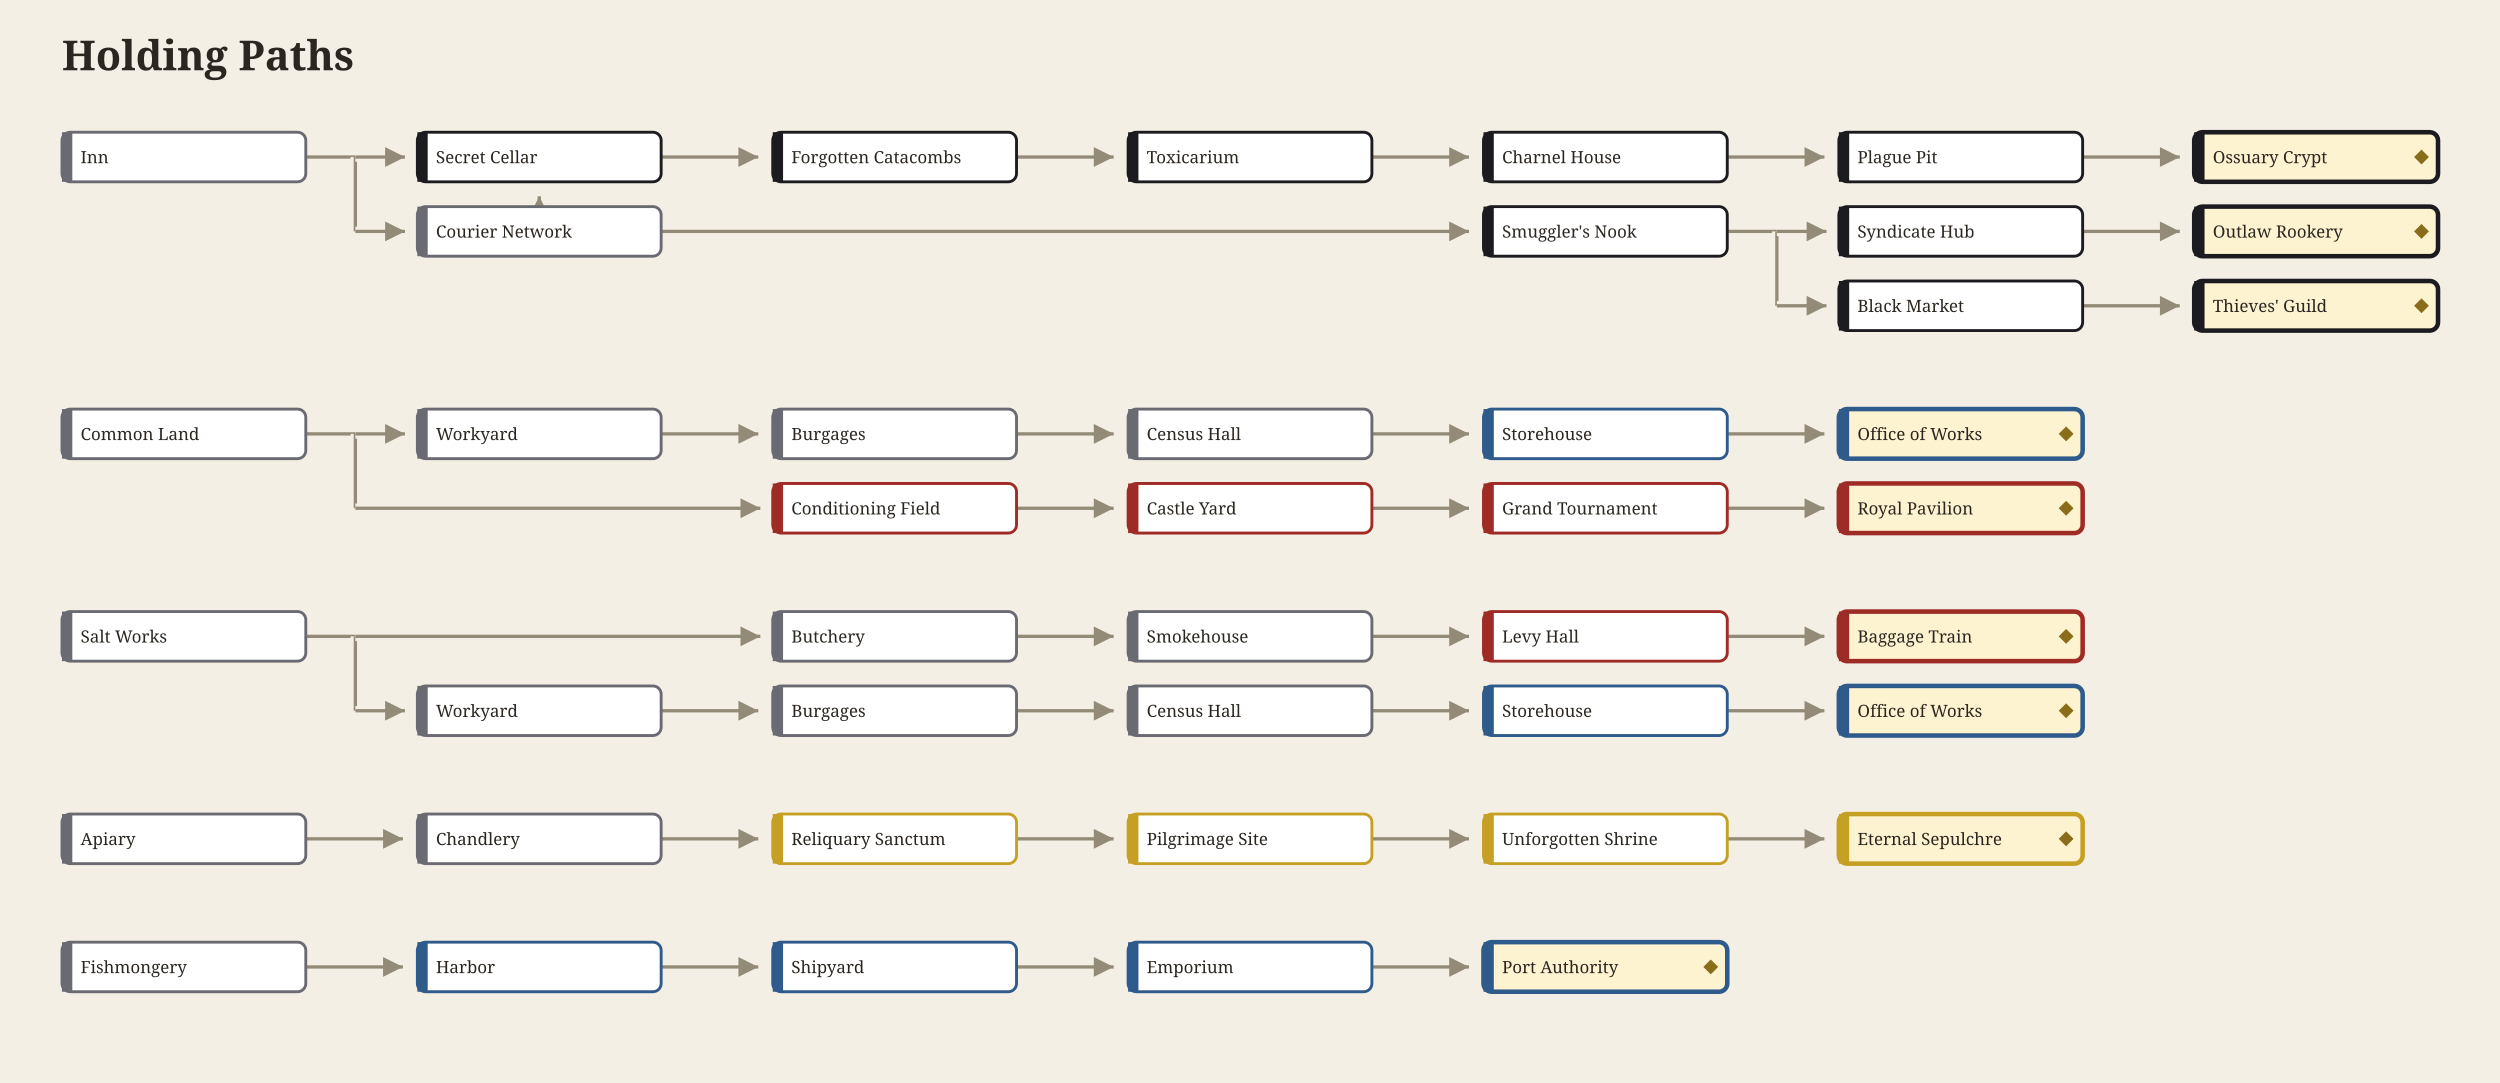
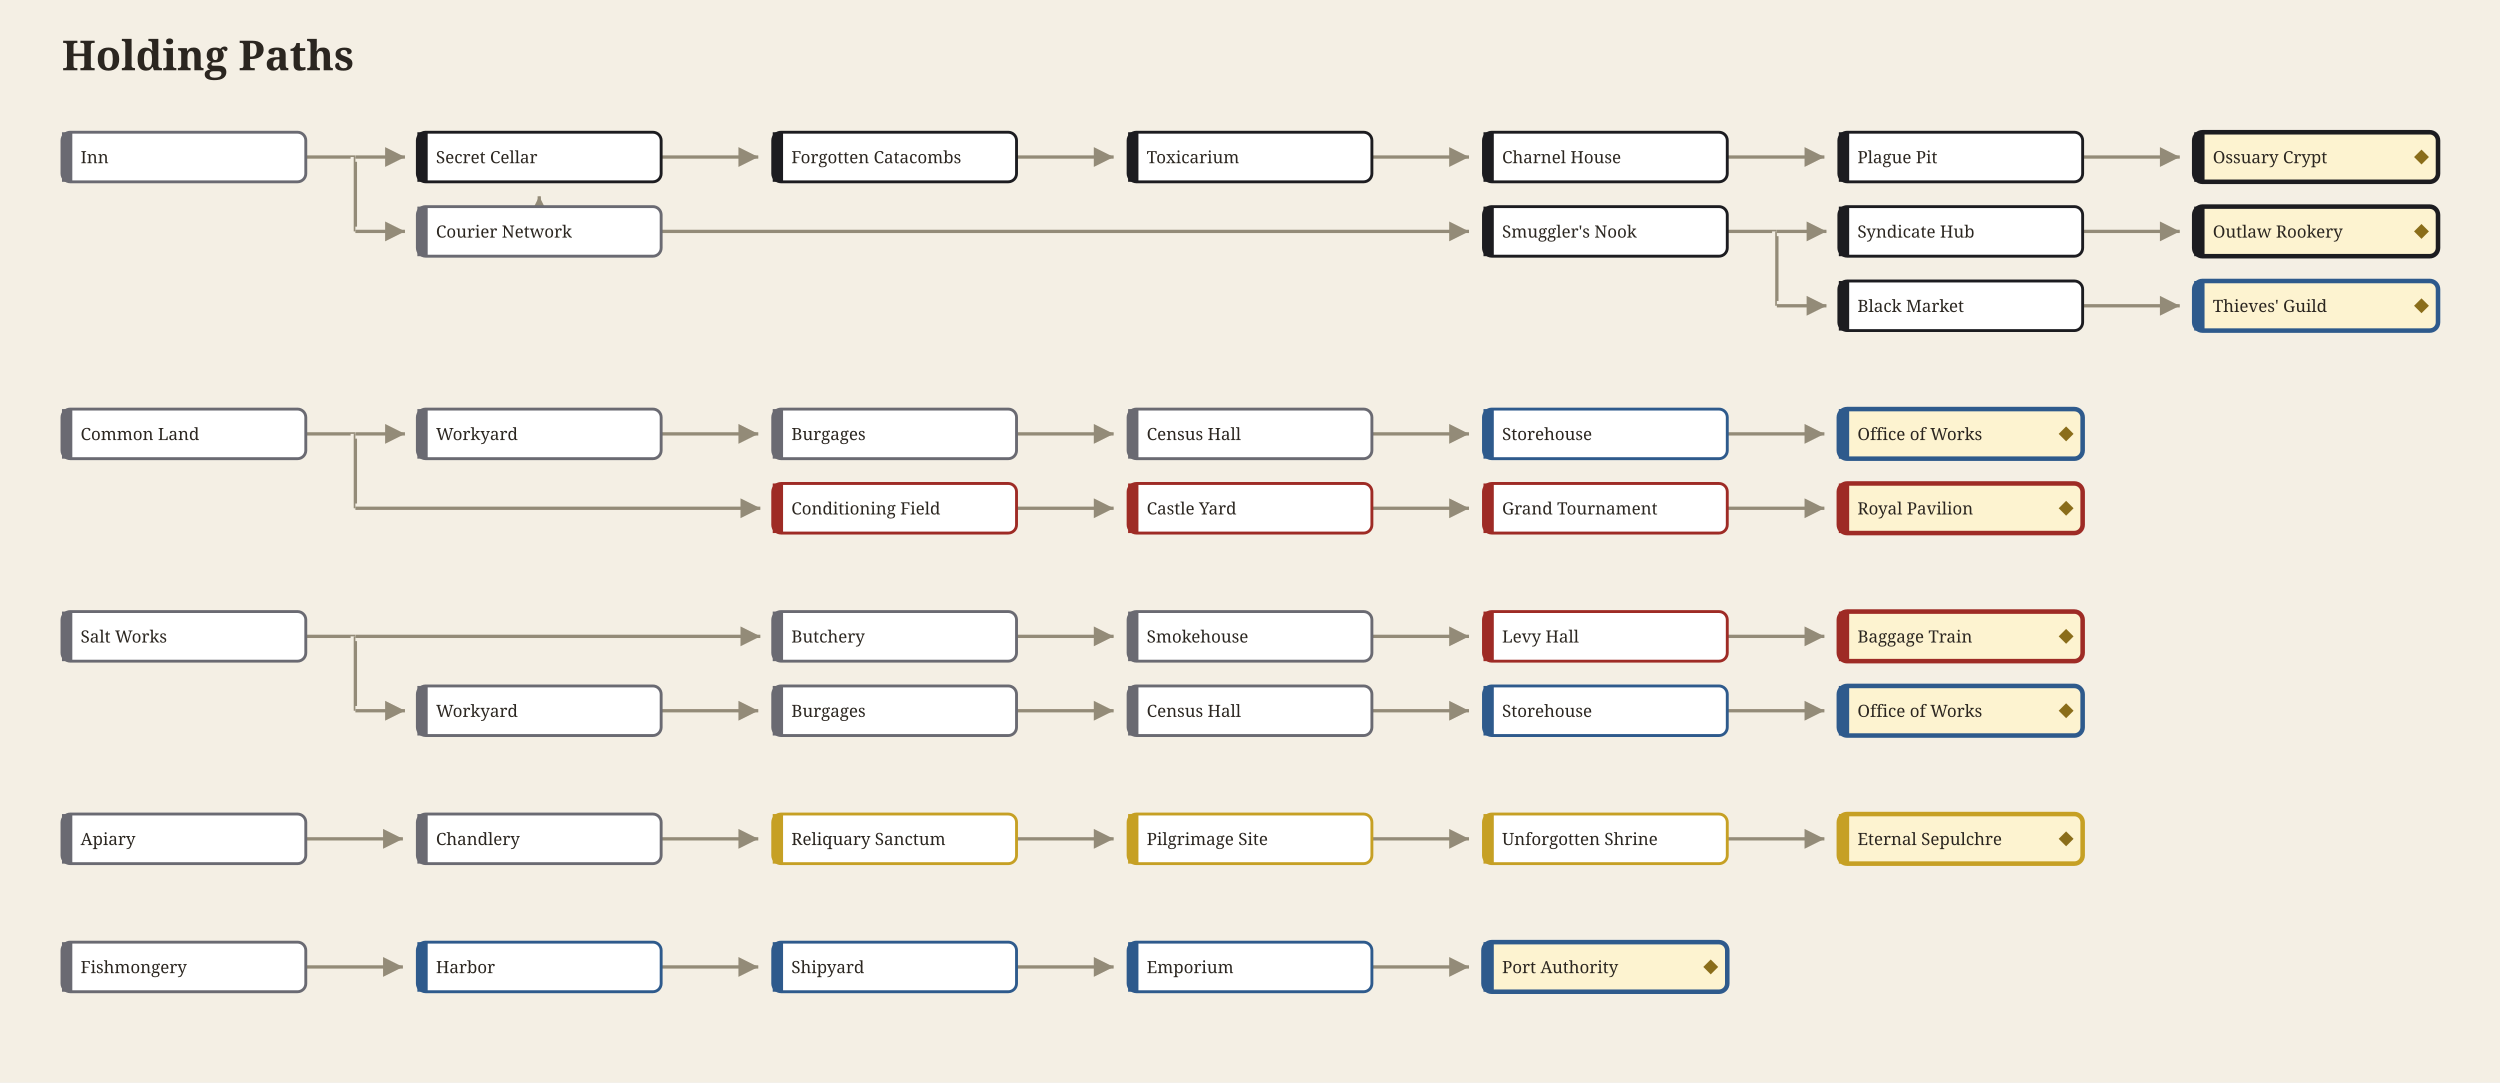
<svg xmlns="http://www.w3.org/2000/svg" width="1210" height="524" viewBox="0 0 1210 524" font-family="Georgia, serif">
  <rect width="1210" height="524" fill="#f4efe4" />
  <defs>
    <marker id="arw-2E5A8C" markerWidth="7" markerHeight="7" refX="6" refY="3" orient="auto">
      <path d="M0,0 L6,3 L0,6 Z" fill="#2E5A8C" />
    </marker>
    <marker id="arw-9E2B25" markerWidth="7" markerHeight="7" refX="6" refY="3" orient="auto">
      <path d="M0,0 L6,3 L0,6 Z" fill="#9E2B25" />
    </marker>
    <marker id="arw-1c9c8c" markerWidth="7" markerHeight="7" refX="6" refY="3" orient="auto">
      <path d="M0,0 L6,3 L0,6 Z" fill="#1c9c8c" />
    </marker>
    <marker id="arw-C6A024" markerWidth="7" markerHeight="7" refX="6" refY="3" orient="auto">
      <path d="M0,0 L6,3 L0,6 Z" fill="#C6A024" />
    </marker>
    <marker id="arw-6A3D8F" markerWidth="7" markerHeight="7" refX="6" refY="3" orient="auto">
      <path d="M0,0 L6,3 L0,6 Z" fill="#6A3D8F" />
    </marker>
    <marker id="arw-CC6A1A" markerWidth="7" markerHeight="7" refX="6" refY="3" orient="auto">
      <path d="M0,0 L6,3 L0,6 Z" fill="#CC6A1A" />
    </marker>
    <marker id="arw-3a7d3a" markerWidth="7" markerHeight="7" refX="6" refY="3" orient="auto">
      <path d="M0,0 L6,3 L0,6 Z" fill="#3a7d3a" />
    </marker>
    <marker id="arw-b5347a" markerWidth="7" markerHeight="7" refX="6" refY="3" orient="auto">
      <path d="M0,0 L6,3 L0,6 Z" fill="#b5347a" />
    </marker>
    <marker id="arw-2b6f9e" markerWidth="7" markerHeight="7" refX="6" refY="3" orient="auto">
      <path d="M0,0 L6,3 L0,6 Z" fill="#2b6f9e" />
    </marker>
    <marker id="arw-8a6d1a" markerWidth="7" markerHeight="7" refX="6" refY="3" orient="auto">
      <path d="M0,0 L6,3 L0,6 Z" fill="#8a6d1a" />
    </marker>
    <marker id="arw-5f5647" markerWidth="7" markerHeight="7" refX="6" refY="3" orient="auto">
      <path d="M0,0 L6,3 L0,6 Z" fill="#5f5647" />
    </marker>
    <marker id="arw-7a2ea0" markerWidth="7" markerHeight="7" refX="6" refY="3" orient="auto">
      <path d="M0,0 L6,3 L0,6 Z" fill="#7a2ea0" />
    </marker>
    <marker id="arw-0f8a7e" markerWidth="7" markerHeight="7" refX="6" refY="3" orient="auto">
      <path d="M0,0 L6,3 L0,6 Z" fill="#0f8a7e" />
    </marker>
    <marker id="arw-a83232" markerWidth="7" markerHeight="7" refX="6" refY="3" orient="auto">
      <path d="M0,0 L6,3 L0,6 Z" fill="#a83232" />
    </marker>
    <marker id="arw-8f8672" markerWidth="7" markerHeight="7" refX="6" refY="3" orient="auto">
      <path d="M0,0 L6,3 L0,6 Z" fill="#8f8672" />
    </marker>
  </defs>
  <text x="30" y="34" font-size="20" font-weight="bold" fill="#2b2620">Holding Paths</text>
  <path d="M148,76 L172,76" fill="none" stroke="#f4efe4" stroke-width="4.6" opacity="1" />
  <path d="M148,76 L172,76" fill="none" stroke="#8f8672" stroke-width="1.6" opacity="0.95" />
  <path d="M172,76 L172,112" fill="none" stroke="#f4efe4" stroke-width="4.6" opacity="1" />
  <path d="M172,76 L172,112" fill="none" stroke="#8f8672" stroke-width="1.6" opacity="0.95" />
  <path d="M172,112 L196,112" fill="none" stroke="#f4efe4" stroke-width="4.6" opacity="1" />
  <path d="M172,112 L196,112" fill="none" stroke="#8f8672" stroke-width="1.6" opacity="0.95" marker-end="url(#arw-8f8672)" />
  <path d="M172,76 L196,76" fill="none" stroke="#f4efe4" stroke-width="4.6" opacity="1" />
  <path d="M172,76 L196,76" fill="none" stroke="#8f8672" stroke-width="1.6" opacity="0.95" marker-end="url(#arw-8f8672)" />
  <path d="M320,76 L367,76" fill="none" stroke="#f4efe4" stroke-width="4.6" opacity="1" />
  <path d="M320,76 L367,76" fill="none" stroke="#8f8672" stroke-width="1.6" opacity="0.95" marker-end="url(#arw-8f8672)" />
  <path d="M320,112 L711,112" fill="none" stroke="#f4efe4" stroke-width="4.6" opacity="1" />
  <path d="M320,112 L711,112" fill="none" stroke="#8f8672" stroke-width="1.6" opacity="0.95" marker-end="url(#arw-8f8672)" />
  <path d="M492,76 L539,76" fill="none" stroke="#f4efe4" stroke-width="4.6" opacity="1" />
  <path d="M492,76 L539,76" fill="none" stroke="#8f8672" stroke-width="1.6" opacity="0.95" marker-end="url(#arw-8f8672)" />
  <path d="M664,76 L711,76" fill="none" stroke="#f4efe4" stroke-width="4.6" opacity="1" />
  <path d="M664,76 L711,76" fill="none" stroke="#8f8672" stroke-width="1.6" opacity="0.95" marker-end="url(#arw-8f8672)" />
  <path d="M836,76 L883,76" fill="none" stroke="#f4efe4" stroke-width="4.6" opacity="1" />
  <path d="M836,76 L883,76" fill="none" stroke="#8f8672" stroke-width="1.6" opacity="0.95" marker-end="url(#arw-8f8672)" />
  <path d="M836,112 L860,112" fill="none" stroke="#f4efe4" stroke-width="4.6" opacity="1" />
  <path d="M836,112 L860,112" fill="none" stroke="#8f8672" stroke-width="1.6" opacity="0.95" />
  <path d="M860,112 L860,148" fill="none" stroke="#f4efe4" stroke-width="4.6" opacity="1" />
  <path d="M860,112 L860,148" fill="none" stroke="#8f8672" stroke-width="1.6" opacity="0.95" />
  <path d="M860,112 L884,112" fill="none" stroke="#f4efe4" stroke-width="4.6" opacity="1" />
  <path d="M860,112 L884,112" fill="none" stroke="#8f8672" stroke-width="1.6" opacity="0.95" marker-end="url(#arw-8f8672)" />
  <path d="M860,148 L884,148" fill="none" stroke="#f4efe4" stroke-width="4.6" opacity="1" />
  <path d="M860,148 L884,148" fill="none" stroke="#8f8672" stroke-width="1.6" opacity="0.95" marker-end="url(#arw-8f8672)" />
  <path d="M1008,76 L1055,76" fill="none" stroke="#f4efe4" stroke-width="4.6" opacity="1" />
  <path d="M1008,76 L1055,76" fill="none" stroke="#8f8672" stroke-width="1.6" opacity="0.95" marker-end="url(#arw-8f8672)" />
  <path d="M1008,112 L1055,112" fill="none" stroke="#f4efe4" stroke-width="4.6" opacity="1" />
  <path d="M1008,112 L1055,112" fill="none" stroke="#8f8672" stroke-width="1.6" opacity="0.95" marker-end="url(#arw-8f8672)" />
  <path d="M1008,148 L1055,148" fill="none" stroke="#f4efe4" stroke-width="4.6" opacity="1" />
  <path d="M1008,148 L1055,148" fill="none" stroke="#8f8672" stroke-width="1.6" opacity="0.95" marker-end="url(#arw-8f8672)" />
  <path d="M261,100 L261,95" fill="none" stroke="#f4efe4" stroke-width="4.6" opacity="1" />
  <path d="M261,100 L261,95" fill="none" stroke="#8f8672" stroke-width="1.6" opacity="0.95" marker-end="url(#arw-8f8672)" />
  <rect x="30" y="64" width="118" height="24" rx="4" fill="#ffffff" stroke="#6a6a72" stroke-width="1.4" />
  <rect x="30" y="64" width="5" height="24" fill="#6a6a72" />
  <text x="39" y="79" font-size="8.2" fill="#2b2620">Inn</text>
  <rect x="202" y="64" width="118" height="24" rx="4" fill="#ffffff" stroke="#1c1c20" stroke-width="1.4" />
  <rect x="202" y="64" width="5" height="24" fill="#1c1c20" />
  <text x="211" y="79" font-size="8.2" fill="#2b2620">Secret Cellar</text>
  <rect x="202" y="100" width="118" height="24" rx="4" fill="#ffffff" stroke="#6a6a72" stroke-width="1.4" />
  <rect x="202" y="100" width="5" height="24" fill="#6a6a72" />
  <text x="211" y="115" font-size="8.2" fill="#2b2620">Courier Network</text>
  <rect x="374" y="64" width="118" height="24" rx="4" fill="#ffffff" stroke="#1c1c20" stroke-width="1.4" />
  <rect x="374" y="64" width="5" height="24" fill="#1c1c20" />
  <text x="383" y="79" font-size="8.2" fill="#2b2620">Forgotten Catacombs</text>
  <rect x="546" y="64" width="118" height="24" rx="4" fill="#ffffff" stroke="#1c1c20" stroke-width="1.4" />
  <rect x="546" y="64" width="5" height="24" fill="#1c1c20" />
  <text x="555" y="79" font-size="8.2" fill="#2b2620">Toxicarium</text>
  <rect x="718" y="64" width="118" height="24" rx="4" fill="#ffffff" stroke="#1c1c20" stroke-width="1.4" />
  <rect x="718" y="64" width="5" height="24" fill="#1c1c20" />
  <text x="727" y="79" font-size="8.2" fill="#2b2620">Charnel House</text>
  <rect x="718" y="100" width="118" height="24" rx="4" fill="#ffffff" stroke="#1c1c20" stroke-width="1.4" />
  <rect x="718" y="100" width="5" height="24" fill="#1c1c20" />
  <text x="727" y="115" font-size="8.2" fill="#2b2620">Smuggler's Nook</text>
  <rect x="890" y="64" width="118" height="24" rx="4" fill="#ffffff" stroke="#1c1c20" stroke-width="1.4" />
  <rect x="890" y="64" width="5" height="24" fill="#1c1c20" />
  <text x="899" y="79" font-size="8.2" fill="#2b2620">Plague Pit</text>
  <rect x="890" y="100" width="118" height="24" rx="4" fill="#ffffff" stroke="#1c1c20" stroke-width="1.4" />
  <rect x="890" y="100" width="5" height="24" fill="#1c1c20" />
  <text x="899" y="115" font-size="8.2" fill="#2b2620">Syndicate Hub</text>
  <rect x="890" y="136" width="118" height="24" rx="4" fill="#ffffff" stroke="#1c1c20" stroke-width="1.4" />
  <rect x="890" y="136" width="5" height="24" fill="#1c1c20" />
  <text x="899" y="151" font-size="8.2" fill="#2b2620">Black Market</text>
  <rect x="1062" y="64" width="118" height="24" rx="4" fill="#fdf3d0" stroke="#1c1c20" stroke-width="2.2" />
  <rect x="1062" y="64" width="5" height="24" fill="#1c1c20" />
  <text x="1071" y="79" font-size="8.2" fill="#2b2620">Ossuary Crypt</text>
  <polygon points="1172.0,72.4 1175.6,76.0 1172.0,79.6 1168.4,76.0" fill="#8a6d1a" />
  <rect x="1062" y="100" width="118" height="24" rx="4" fill="#fdf3d0" stroke="#1c1c20" stroke-width="2.2" />
  <rect x="1062" y="100" width="5" height="24" fill="#1c1c20" />
  <text x="1071" y="115" font-size="8.2" fill="#2b2620">Outlaw Rookery</text>
  <polygon points="1172.0,108.4 1175.6,112.0 1172.0,115.6 1168.4,112.0" fill="#8a6d1a" />
-   <rect x="1062" y="136" width="118" height="24" rx="4" fill="#fdf3d0" stroke="#1c1c20" stroke-width="2.2" />
-   <rect x="1062" y="136" width="5" height="24" fill="#1c1c20" />
+   <rect x="1062" y="136" width="118" height="24" rx="4" fill="#fdf3d0" stroke="#2E5A8C" stroke-width="2.2" />
+   <rect x="1062" y="136" width="5" height="24" fill="#2E5A8C" />
  <text x="1071" y="151" font-size="8.2" fill="#2b2620">Thieves' Guild</text>
  <polygon points="1172.0,144.4 1175.6,148.0 1172.0,151.6 1168.4,148.0" fill="#8a6d1a" />
  <path d="M148,210 L172,210" fill="none" stroke="#f4efe4" stroke-width="4.6" opacity="1" />
  <path d="M148,210 L172,210" fill="none" stroke="#8f8672" stroke-width="1.6" opacity="0.95" />
  <path d="M172,210 L172,246" fill="none" stroke="#f4efe4" stroke-width="4.6" opacity="1" />
  <path d="M172,210 L172,246" fill="none" stroke="#8f8672" stroke-width="1.6" opacity="0.95" />
  <path d="M172,210 L196,210" fill="none" stroke="#f4efe4" stroke-width="4.6" opacity="1" />
  <path d="M172,210 L196,210" fill="none" stroke="#8f8672" stroke-width="1.6" opacity="0.95" marker-end="url(#arw-8f8672)" />
  <path d="M172,246 L368,246" fill="none" stroke="#f4efe4" stroke-width="4.6" opacity="1" />
  <path d="M172,246 L368,246" fill="none" stroke="#8f8672" stroke-width="1.6" opacity="0.95" marker-end="url(#arw-8f8672)" />
  <path d="M320,210 L367,210" fill="none" stroke="#f4efe4" stroke-width="4.6" opacity="1" />
  <path d="M320,210 L367,210" fill="none" stroke="#8f8672" stroke-width="1.6" opacity="0.95" marker-end="url(#arw-8f8672)" />
  <path d="M492,210 L539,210" fill="none" stroke="#f4efe4" stroke-width="4.6" opacity="1" />
  <path d="M492,210 L539,210" fill="none" stroke="#8f8672" stroke-width="1.6" opacity="0.95" marker-end="url(#arw-8f8672)" />
  <path d="M492,246 L539,246" fill="none" stroke="#f4efe4" stroke-width="4.6" opacity="1" />
  <path d="M492,246 L539,246" fill="none" stroke="#8f8672" stroke-width="1.6" opacity="0.95" marker-end="url(#arw-8f8672)" />
  <path d="M664,210 L711,210" fill="none" stroke="#f4efe4" stroke-width="4.6" opacity="1" />
  <path d="M664,210 L711,210" fill="none" stroke="#8f8672" stroke-width="1.6" opacity="0.95" marker-end="url(#arw-8f8672)" />
  <path d="M664,246 L711,246" fill="none" stroke="#f4efe4" stroke-width="4.6" opacity="1" />
  <path d="M664,246 L711,246" fill="none" stroke="#8f8672" stroke-width="1.6" opacity="0.95" marker-end="url(#arw-8f8672)" />
  <path d="M836,210 L883,210" fill="none" stroke="#f4efe4" stroke-width="4.6" opacity="1" />
  <path d="M836,210 L883,210" fill="none" stroke="#8f8672" stroke-width="1.6" opacity="0.95" marker-end="url(#arw-8f8672)" />
  <path d="M836,246 L883,246" fill="none" stroke="#f4efe4" stroke-width="4.6" opacity="1" />
  <path d="M836,246 L883,246" fill="none" stroke="#8f8672" stroke-width="1.6" opacity="0.95" marker-end="url(#arw-8f8672)" />
  <rect x="30" y="198" width="118" height="24" rx="4" fill="#ffffff" stroke="#6a6a72" stroke-width="1.4" />
  <rect x="30" y="198" width="5" height="24" fill="#6a6a72" />
  <text x="39" y="213" font-size="8.2" fill="#2b2620">Common Land</text>
  <rect x="202" y="198" width="118" height="24" rx="4" fill="#ffffff" stroke="#6a6a72" stroke-width="1.4" />
  <rect x="202" y="198" width="5" height="24" fill="#6a6a72" />
  <text x="211" y="213" font-size="8.2" fill="#2b2620">Workyard</text>
  <rect x="374" y="198" width="118" height="24" rx="4" fill="#ffffff" stroke="#6a6a72" stroke-width="1.4" />
  <rect x="374" y="198" width="5" height="24" fill="#6a6a72" />
  <text x="383" y="213" font-size="8.2" fill="#2b2620">Burgages</text>
  <rect x="374" y="234" width="118" height="24" rx="4" fill="#ffffff" stroke="#9E2B25" stroke-width="1.4" />
  <rect x="374" y="234" width="5" height="24" fill="#9E2B25" />
  <text x="383" y="249" font-size="8.2" fill="#2b2620">Conditioning Field</text>
  <rect x="546" y="198" width="118" height="24" rx="4" fill="#ffffff" stroke="#6a6a72" stroke-width="1.4" />
  <rect x="546" y="198" width="5" height="24" fill="#6a6a72" />
  <text x="555" y="213" font-size="8.2" fill="#2b2620">Census Hall</text>
  <rect x="546" y="234" width="118" height="24" rx="4" fill="#ffffff" stroke="#9E2B25" stroke-width="1.4" />
  <rect x="546" y="234" width="5" height="24" fill="#9E2B25" />
  <text x="555" y="249" font-size="8.2" fill="#2b2620">Castle Yard</text>
  <rect x="718" y="198" width="118" height="24" rx="4" fill="#ffffff" stroke="#2E5A8C" stroke-width="1.4" />
  <rect x="718" y="198" width="5" height="24" fill="#2E5A8C" />
  <text x="727" y="213" font-size="8.2" fill="#2b2620">Storehouse</text>
  <rect x="718" y="234" width="118" height="24" rx="4" fill="#ffffff" stroke="#9E2B25" stroke-width="1.4" />
  <rect x="718" y="234" width="5" height="24" fill="#9E2B25" />
  <text x="727" y="249" font-size="8.2" fill="#2b2620">Grand Tournament</text>
  <rect x="890" y="198" width="118" height="24" rx="4" fill="#fdf3d0" stroke="#2E5A8C" stroke-width="2.2" />
  <rect x="890" y="198" width="5" height="24" fill="#2E5A8C" />
  <text x="899" y="213" font-size="8.2" fill="#2b2620">Office of Works</text>
  <polygon points="1000.0,206.4 1003.6,210.0 1000.0,213.6 996.4,210.0" fill="#8a6d1a" />
  <rect x="890" y="234" width="118" height="24" rx="4" fill="#fdf3d0" stroke="#9E2B25" stroke-width="2.2" />
  <rect x="890" y="234" width="5" height="24" fill="#9E2B25" />
  <text x="899" y="249" font-size="8.2" fill="#2b2620">Royal Pavilion</text>
  <polygon points="1000.0,242.4 1003.6,246.0 1000.0,249.6 996.4,246.0" fill="#8a6d1a" />
  <path d="M148,308 L172,308" fill="none" stroke="#f4efe4" stroke-width="4.6" opacity="1" />
  <path d="M148,308 L172,308" fill="none" stroke="#8f8672" stroke-width="1.6" opacity="0.95" />
  <path d="M172,308 L172,344" fill="none" stroke="#f4efe4" stroke-width="4.6" opacity="1" />
  <path d="M172,308 L172,344" fill="none" stroke="#8f8672" stroke-width="1.6" opacity="0.95" />
  <path d="M172,308 L368,308" fill="none" stroke="#f4efe4" stroke-width="4.6" opacity="1" />
  <path d="M172,308 L368,308" fill="none" stroke="#8f8672" stroke-width="1.6" opacity="0.95" marker-end="url(#arw-8f8672)" />
  <path d="M172,344 L196,344" fill="none" stroke="#f4efe4" stroke-width="4.6" opacity="1" />
  <path d="M172,344 L196,344" fill="none" stroke="#8f8672" stroke-width="1.6" opacity="0.95" marker-end="url(#arw-8f8672)" />
  <path d="M320,344 L367,344" fill="none" stroke="#f4efe4" stroke-width="4.6" opacity="1" />
  <path d="M320,344 L367,344" fill="none" stroke="#8f8672" stroke-width="1.6" opacity="0.95" marker-end="url(#arw-8f8672)" />
  <path d="M492,308 L539,308" fill="none" stroke="#f4efe4" stroke-width="4.6" opacity="1" />
  <path d="M492,308 L539,308" fill="none" stroke="#8f8672" stroke-width="1.6" opacity="0.95" marker-end="url(#arw-8f8672)" />
  <path d="M492,344 L539,344" fill="none" stroke="#f4efe4" stroke-width="4.6" opacity="1" />
  <path d="M492,344 L539,344" fill="none" stroke="#8f8672" stroke-width="1.6" opacity="0.95" marker-end="url(#arw-8f8672)" />
  <path d="M664,308 L711,308" fill="none" stroke="#f4efe4" stroke-width="4.6" opacity="1" />
  <path d="M664,308 L711,308" fill="none" stroke="#8f8672" stroke-width="1.6" opacity="0.95" marker-end="url(#arw-8f8672)" />
  <path d="M664,344 L711,344" fill="none" stroke="#f4efe4" stroke-width="4.6" opacity="1" />
  <path d="M664,344 L711,344" fill="none" stroke="#8f8672" stroke-width="1.6" opacity="0.95" marker-end="url(#arw-8f8672)" />
  <path d="M836,308 L883,308" fill="none" stroke="#f4efe4" stroke-width="4.6" opacity="1" />
  <path d="M836,308 L883,308" fill="none" stroke="#8f8672" stroke-width="1.6" opacity="0.95" marker-end="url(#arw-8f8672)" />
  <path d="M836,344 L883,344" fill="none" stroke="#f4efe4" stroke-width="4.6" opacity="1" />
  <path d="M836,344 L883,344" fill="none" stroke="#8f8672" stroke-width="1.6" opacity="0.95" marker-end="url(#arw-8f8672)" />
  <rect x="30" y="296" width="118" height="24" rx="4" fill="#ffffff" stroke="#6a6a72" stroke-width="1.4" />
  <rect x="30" y="296" width="5" height="24" fill="#6a6a72" />
  <text x="39" y="311" font-size="8.2" fill="#2b2620">Salt Works</text>
  <rect x="202" y="332" width="118" height="24" rx="4" fill="#ffffff" stroke="#6a6a72" stroke-width="1.4" />
  <rect x="202" y="332" width="5" height="24" fill="#6a6a72" />
  <text x="211" y="347" font-size="8.2" fill="#2b2620">Workyard</text>
  <rect x="374" y="296" width="118" height="24" rx="4" fill="#ffffff" stroke="#6a6a72" stroke-width="1.4" />
  <rect x="374" y="296" width="5" height="24" fill="#6a6a72" />
  <text x="383" y="311" font-size="8.2" fill="#2b2620">Butchery</text>
  <rect x="374" y="332" width="118" height="24" rx="4" fill="#ffffff" stroke="#6a6a72" stroke-width="1.4" />
  <rect x="374" y="332" width="5" height="24" fill="#6a6a72" />
  <text x="383" y="347" font-size="8.2" fill="#2b2620">Burgages</text>
  <rect x="546" y="296" width="118" height="24" rx="4" fill="#ffffff" stroke="#6a6a72" stroke-width="1.4" />
  <rect x="546" y="296" width="5" height="24" fill="#6a6a72" />
  <text x="555" y="311" font-size="8.2" fill="#2b2620">Smokehouse</text>
  <rect x="546" y="332" width="118" height="24" rx="4" fill="#ffffff" stroke="#6a6a72" stroke-width="1.4" />
  <rect x="546" y="332" width="5" height="24" fill="#6a6a72" />
  <text x="555" y="347" font-size="8.2" fill="#2b2620">Census Hall</text>
  <rect x="718" y="296" width="118" height="24" rx="4" fill="#ffffff" stroke="#9E2B25" stroke-width="1.4" />
  <rect x="718" y="296" width="5" height="24" fill="#9E2B25" />
  <text x="727" y="311" font-size="8.2" fill="#2b2620">Levy Hall</text>
  <rect x="718" y="332" width="118" height="24" rx="4" fill="#ffffff" stroke="#2E5A8C" stroke-width="1.4" />
  <rect x="718" y="332" width="5" height="24" fill="#2E5A8C" />
  <text x="727" y="347" font-size="8.2" fill="#2b2620">Storehouse</text>
  <rect x="890" y="296" width="118" height="24" rx="4" fill="#fdf3d0" stroke="#9E2B25" stroke-width="2.2" />
  <rect x="890" y="296" width="5" height="24" fill="#9E2B25" />
  <text x="899" y="311" font-size="8.2" fill="#2b2620">Baggage Train</text>
  <polygon points="1000.0,304.4 1003.6,308.0 1000.0,311.6 996.4,308.0" fill="#8a6d1a" />
  <rect x="890" y="332" width="118" height="24" rx="4" fill="#fdf3d0" stroke="#2E5A8C" stroke-width="2.2" />
  <rect x="890" y="332" width="5" height="24" fill="#2E5A8C" />
  <text x="899" y="347" font-size="8.2" fill="#2b2620">Office of Works</text>
  <polygon points="1000.0,340.4 1003.6,344.0 1000.0,347.6 996.4,344.0" fill="#8a6d1a" />
  <path d="M148,406 L195,406" fill="none" stroke="#f4efe4" stroke-width="4.6" opacity="1" />
  <path d="M148,406 L195,406" fill="none" stroke="#8f8672" stroke-width="1.6" opacity="0.95" marker-end="url(#arw-8f8672)" />
  <path d="M320,406 L367,406" fill="none" stroke="#f4efe4" stroke-width="4.6" opacity="1" />
  <path d="M320,406 L367,406" fill="none" stroke="#8f8672" stroke-width="1.6" opacity="0.95" marker-end="url(#arw-8f8672)" />
  <path d="M492,406 L539,406" fill="none" stroke="#f4efe4" stroke-width="4.6" opacity="1" />
  <path d="M492,406 L539,406" fill="none" stroke="#8f8672" stroke-width="1.6" opacity="0.95" marker-end="url(#arw-8f8672)" />
  <path d="M664,406 L711,406" fill="none" stroke="#f4efe4" stroke-width="4.6" opacity="1" />
  <path d="M664,406 L711,406" fill="none" stroke="#8f8672" stroke-width="1.6" opacity="0.95" marker-end="url(#arw-8f8672)" />
  <path d="M836,406 L883,406" fill="none" stroke="#f4efe4" stroke-width="4.6" opacity="1" />
  <path d="M836,406 L883,406" fill="none" stroke="#8f8672" stroke-width="1.6" opacity="0.95" marker-end="url(#arw-8f8672)" />
  <rect x="30" y="394" width="118" height="24" rx="4" fill="#ffffff" stroke="#6a6a72" stroke-width="1.4" />
  <rect x="30" y="394" width="5" height="24" fill="#6a6a72" />
  <text x="39" y="409" font-size="8.2" fill="#2b2620">Apiary</text>
  <rect x="202" y="394" width="118" height="24" rx="4" fill="#ffffff" stroke="#6a6a72" stroke-width="1.4" />
  <rect x="202" y="394" width="5" height="24" fill="#6a6a72" />
  <text x="211" y="409" font-size="8.2" fill="#2b2620">Chandlery</text>
  <rect x="374" y="394" width="118" height="24" rx="4" fill="#ffffff" stroke="#C6A024" stroke-width="1.4" />
  <rect x="374" y="394" width="5" height="24" fill="#C6A024" />
  <text x="383" y="409" font-size="8.2" fill="#2b2620">Reliquary Sanctum</text>
  <rect x="546" y="394" width="118" height="24" rx="4" fill="#ffffff" stroke="#C6A024" stroke-width="1.4" />
  <rect x="546" y="394" width="5" height="24" fill="#C6A024" />
  <text x="555" y="409" font-size="8.2" fill="#2b2620">Pilgrimage Site</text>
  <rect x="718" y="394" width="118" height="24" rx="4" fill="#ffffff" stroke="#C6A024" stroke-width="1.4" />
  <rect x="718" y="394" width="5" height="24" fill="#C6A024" />
  <text x="727" y="409" font-size="8.2" fill="#2b2620">Unforgotten Shrine</text>
  <rect x="890" y="394" width="118" height="24" rx="4" fill="#fdf3d0" stroke="#C6A024" stroke-width="2.2" />
  <rect x="890" y="394" width="5" height="24" fill="#C6A024" />
  <text x="899" y="409" font-size="8.2" fill="#2b2620">Eternal Sepulchre</text>
  <polygon points="1000.0,402.4 1003.6,406.0 1000.0,409.6 996.4,406.0" fill="#8a6d1a" />
  <path d="M148,468 L195,468" fill="none" stroke="#f4efe4" stroke-width="4.6" opacity="1" />
  <path d="M148,468 L195,468" fill="none" stroke="#8f8672" stroke-width="1.6" opacity="0.95" marker-end="url(#arw-8f8672)" />
  <path d="M320,468 L367,468" fill="none" stroke="#f4efe4" stroke-width="4.6" opacity="1" />
  <path d="M320,468 L367,468" fill="none" stroke="#8f8672" stroke-width="1.6" opacity="0.95" marker-end="url(#arw-8f8672)" />
  <path d="M492,468 L539,468" fill="none" stroke="#f4efe4" stroke-width="4.6" opacity="1" />
  <path d="M492,468 L539,468" fill="none" stroke="#8f8672" stroke-width="1.6" opacity="0.95" marker-end="url(#arw-8f8672)" />
  <path d="M664,468 L711,468" fill="none" stroke="#f4efe4" stroke-width="4.6" opacity="1" />
  <path d="M664,468 L711,468" fill="none" stroke="#8f8672" stroke-width="1.6" opacity="0.95" marker-end="url(#arw-8f8672)" />
  <rect x="30" y="456" width="118" height="24" rx="4" fill="#ffffff" stroke="#6a6a72" stroke-width="1.4" />
  <rect x="30" y="456" width="5" height="24" fill="#6a6a72" />
  <text x="39" y="471" font-size="8.2" fill="#2b2620">Fishmongery</text>
  <rect x="202" y="456" width="118" height="24" rx="4" fill="#ffffff" stroke="#2E5A8C" stroke-width="1.4" />
  <rect x="202" y="456" width="5" height="24" fill="#2E5A8C" />
  <text x="211" y="471" font-size="8.2" fill="#2b2620">Harbor</text>
  <rect x="374" y="456" width="118" height="24" rx="4" fill="#ffffff" stroke="#2E5A8C" stroke-width="1.4" />
  <rect x="374" y="456" width="5" height="24" fill="#2E5A8C" />
  <text x="383" y="471" font-size="8.2" fill="#2b2620">Shipyard</text>
  <rect x="546" y="456" width="118" height="24" rx="4" fill="#ffffff" stroke="#2E5A8C" stroke-width="1.4" />
  <rect x="546" y="456" width="5" height="24" fill="#2E5A8C" />
  <text x="555" y="471" font-size="8.2" fill="#2b2620">Emporium</text>
  <rect x="718" y="456" width="118" height="24" rx="4" fill="#fdf3d0" stroke="#2E5A8C" stroke-width="2.2" />
  <rect x="718" y="456" width="5" height="24" fill="#2E5A8C" />
  <text x="727" y="471" font-size="8.2" fill="#2b2620">Port Authority</text>
  <polygon points="828.0,464.4 831.6,468.0 828.0,471.6 824.4,468.0" fill="#8a6d1a" />
</svg>
